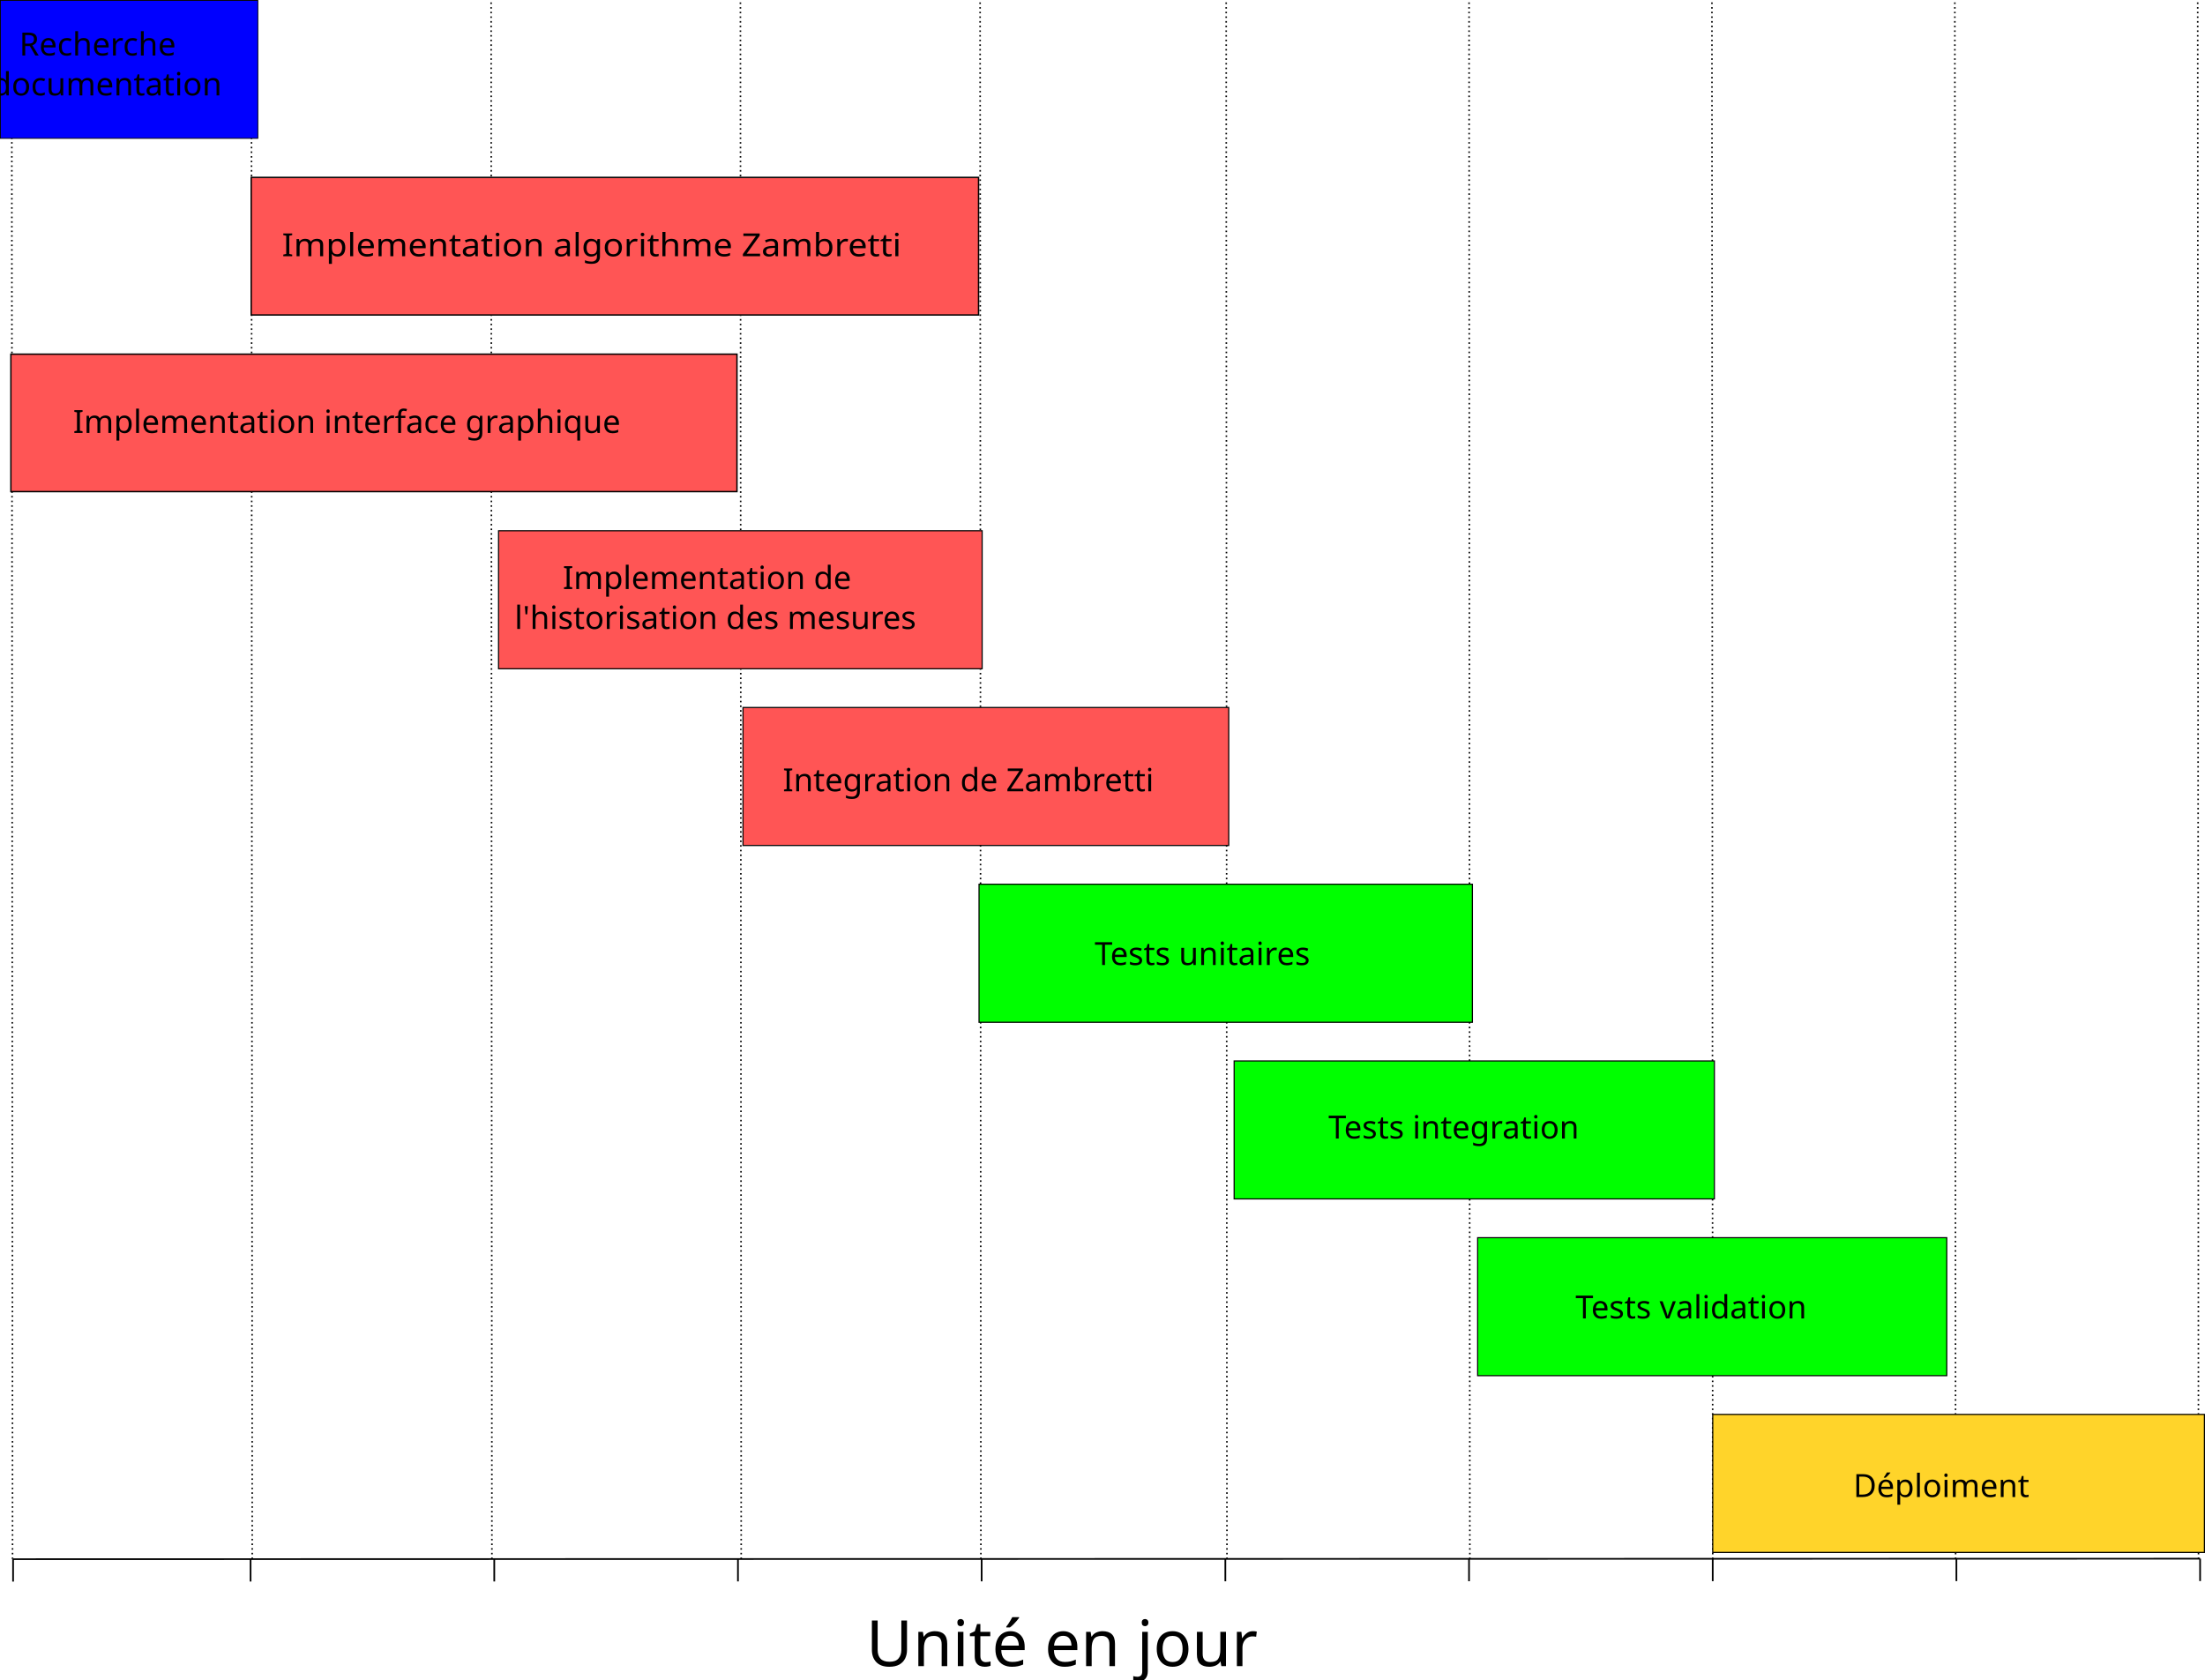
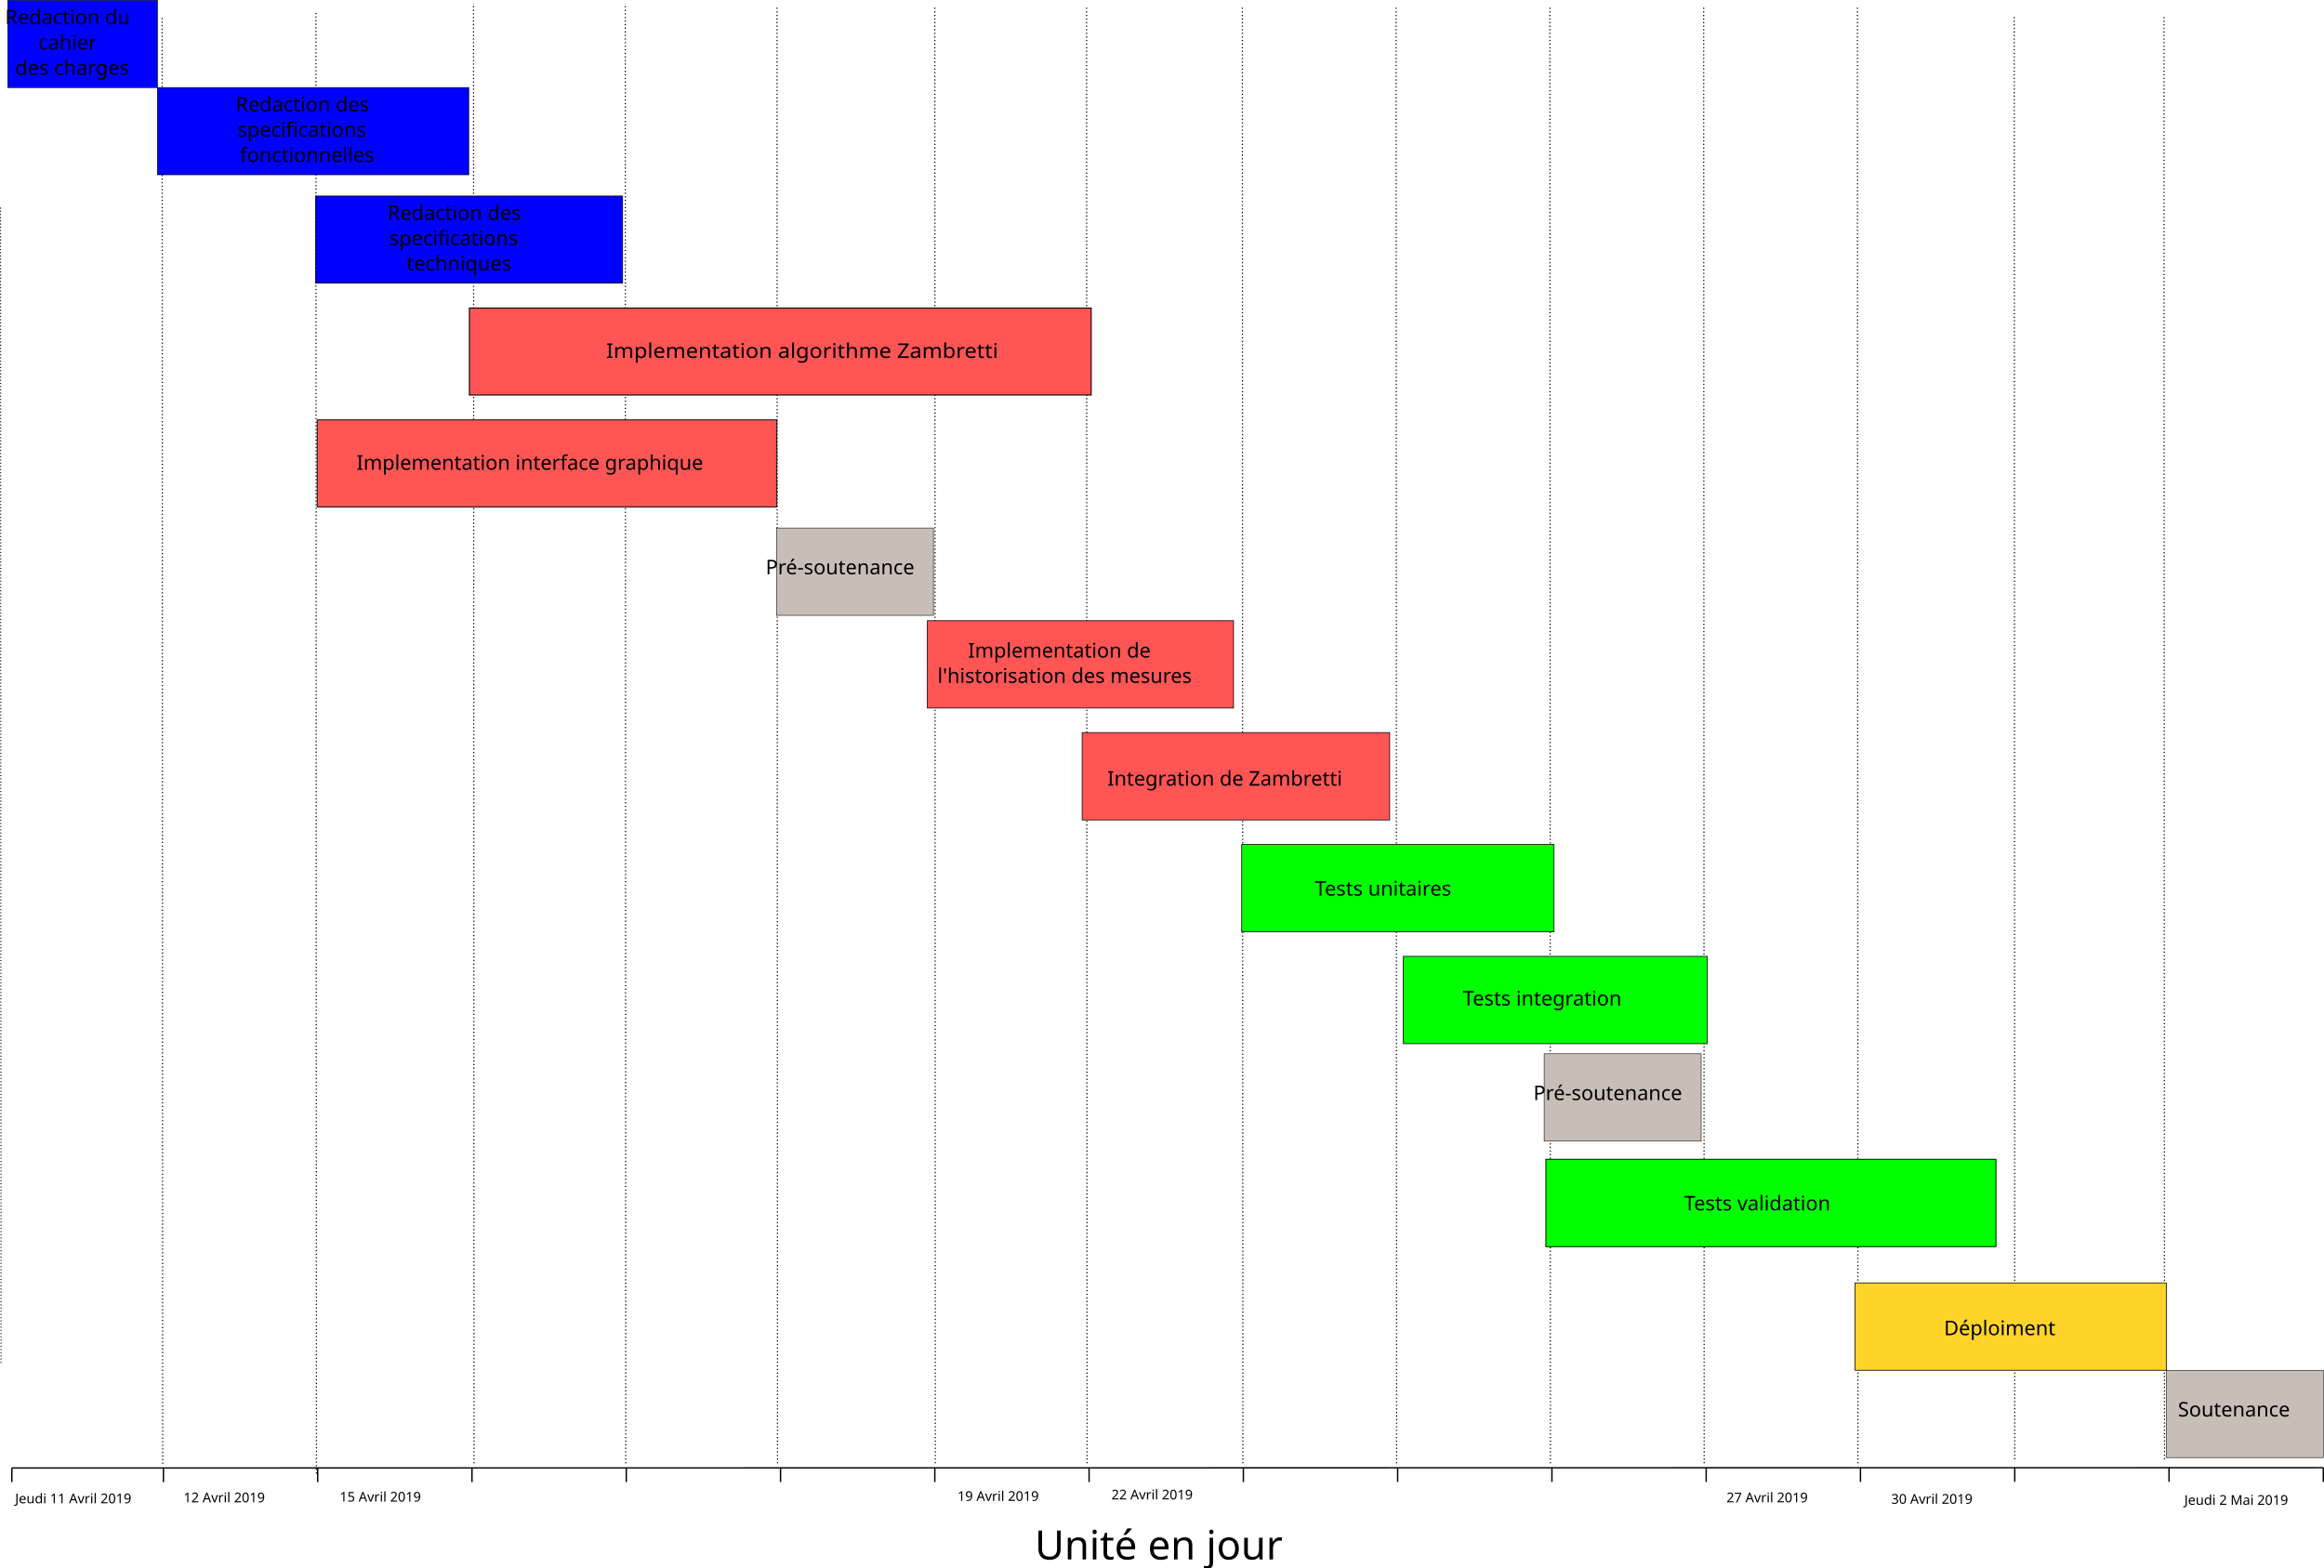
- <svg xmlns="http://www.w3.org/2000/svg" width="365.103mm" height="278.107mm" viewBox="0 0 365.103 278.107" version="1.1" id="svg8">
+ <svg xmlns="http://www.w3.org/2000/svg" width="607.818mm" height="410.116mm" viewBox="0 0 607.818 410.116" version="1.1" id="svg8">
  <defs id="defs2">
    <marker orient="auto" refY="0" refX="0" id="Arrow2Lend" style="overflow:visible">
      <path id="path8507" style="fill:#000000;fill-opacity:1;fill-rule:evenodd;stroke:#000000;stroke-width:0.625;stroke-linejoin:round;stroke-opacity:1" d="M 8.719,4.034 -2.207,0.016 8.719,-4.002 c -1.745,2.372 -1.735,5.617 -6e-7,8.035 z" transform="matrix(-1.1,0,0,-1.1,-1.1,0)" />
    </marker>
  </defs>
-   <g id="layer1" transform="translate(125.3567,-11.61289)">
-     <text xml:space="preserve" style="font-style:normal;font-weight:normal;font-size:10.583px;line-height:1.25;font-family:sans-serif;letter-spacing:0px;word-spacing:0px;fill:#000000;fill-opacity:1;stroke:none;stroke-width:0.265" x="18.06" y="287.519" id="text9441">
-       <tspan id="tspan9439" x="18.06" y="287.519" style="stroke-width:0.265">Unité en jour</tspan>
+   <g id="layer1" transform="translate(245.6665,86.66908)">
+     <text xml:space="preserve" style="font-style:normal;font-weight:normal;font-size:10.583px;line-height:1.25;font-family:sans-serif;letter-spacing:0px;word-spacing:0px;fill:#000000;fill-opacity:1;stroke:none;stroke-width:0.265" x="24.967" y="321.245" id="text9441">
+       <tspan id="tspan9439" x="24.967" y="321.245" style="stroke-width:0.265">Unité en jour</tspan>
    </text>
-     <path style="fill:none;stroke:#000000;stroke-width:0.28px;stroke-linecap:butt;stroke-linejoin:miter;stroke-opacity:1" d="m 238.935,269.733 -362.115,0.08 m 362.115,-0.08 8.2e-4,3.704 m -8.071,-3.702 z m -8.07,0.002 z m -8.07,0.002 z m -8.07,0.002 z m -8.07,0.002 8.2e-4,3.704 m -8.071,-3.702 z m -8.07,0.002 z m -8.07,0.002 z m -8.07,0.002 z m -8.07,0.002 8.2e-4,3.704 m -8.071,-3.702 z m -8.07,0.002 z m -8.07,0.002 z m -8.07,0.002 z m -8.07,0.002 8.2e-4,3.704 m -8.071,-3.702 z m -8.07,0.002 z m -8.07,0.002 z m -8.07,0.002 z m -8.07,0.002 8.2e-4,3.704 m -8.071,-3.702 z m -8.07,0.002 z m -8.07,0.002 z m -8.07,0.002 z m -8.07,0.002 8.21e-4,3.704 m -8.071,-3.702 z m -8.07,0.002 z m -8.07,0.002 z m -8.07,0.002 z m -8.07,0.002 8.204e-4,3.704 m -8.071,-3.702 z m -8.07,0.002 z m -8.07,0.002 z m -8.07,0.002 z m -8.07,0.002 8.2e-4,3.704 m -8.071,-3.702 z m -8.07,0.002 z m -8.07,0.002 z m -8.07,0.002 z m -8.07,0.002 8.21e-4,3.704 m -8.071,-3.702 z m -8.07,0.002 z m -8.07,0.002 z m -8.07,0.002 z m -7.044,0.002 8.2e-4,3.704" id="path9474" />
-     <path style="fill:none;stroke:#000000;stroke-width:0.257;stroke-linecap:butt;stroke-linejoin:miter;stroke-miterlimit:4;stroke-dasharray:0.257, 0.514;stroke-dashoffset:0;stroke-opacity:1" d="M -123.28,269.787 -123.411,11.681" id="path9505" />
-     <path id="path9507" d="M -83.592,269.787 -83.723,11.681" style="fill:none;stroke:#000000;stroke-width:0.257;stroke-linecap:butt;stroke-linejoin:miter;stroke-miterlimit:4;stroke-dasharray:0.257, 0.514;stroke-dashoffset:0;stroke-opacity:1" />
-     <path style="fill:none;stroke:#000000;stroke-width:0.257;stroke-linecap:butt;stroke-linejoin:miter;stroke-miterlimit:4;stroke-dasharray:0.257, 0.514;stroke-dashoffset:0;stroke-opacity:1" d="M -43.905,269.787 -44.035,11.681" id="path9509" />
-     <path id="path9511" d="M -2.63,269.787 -2.76,11.681" style="fill:none;stroke:#000000;stroke-width:0.257;stroke-linecap:butt;stroke-linejoin:miter;stroke-miterlimit:4;stroke-dasharray:0.257, 0.514;stroke-dashoffset:0;stroke-opacity:1" />
-     <path style="fill:none;stroke:#000000;stroke-width:0.257;stroke-linecap:butt;stroke-linejoin:miter;stroke-miterlimit:4;stroke-dasharray:0.257, 0.514;stroke-dashoffset:0;stroke-opacity:1" d="M 37.058,269.787 36.927,11.681" id="path9513" />
-     <path id="path9515" d="M 77.804,269.787 77.673,11.681" style="fill:none;stroke:#000000;stroke-width:0.257;stroke-linecap:butt;stroke-linejoin:miter;stroke-miterlimit:4;stroke-dasharray:0.257, 0.514;stroke-dashoffset:0;stroke-opacity:1" />
-     <path style="fill:none;stroke:#000000;stroke-width:0.257;stroke-linecap:butt;stroke-linejoin:miter;stroke-miterlimit:4;stroke-dasharray:0.257, 0.514;stroke-dashoffset:0;stroke-opacity:1" d="M 118.02,269.787 117.89,11.681" id="path9517" />
-     <path id="path9519" d="M 158.237,269.787 158.107,11.681" style="fill:none;stroke:#000000;stroke-width:0.257;stroke-linecap:butt;stroke-linejoin:miter;stroke-miterlimit:4;stroke-dasharray:0.257, 0.514;stroke-dashoffset:0;stroke-opacity:1" />
-     <path style="fill:none;stroke:#000000;stroke-width:0.257;stroke-linecap:butt;stroke-linejoin:miter;stroke-miterlimit:4;stroke-dasharray:0.257, 0.514;stroke-dashoffset:0;stroke-opacity:1" d="M 198.454,269.787 198.324,11.681" id="path9521" />
-     <path id="path9523" d="M 238.671,269.787 238.541,11.681" style="fill:none;stroke:#000000;stroke-width:0.257;stroke-linecap:butt;stroke-linejoin:miter;stroke-miterlimit:4;stroke-dasharray:0.257, 0.514;stroke-dashoffset:0;stroke-opacity:1" />
-     <rect style="fill:#0000ff;stroke:#000000;stroke-width:0.137;stroke-opacity:1" id="rect4534" width="42.624" height="22.846" x="-125.288" y="11.681" />
-     <text xml:space="preserve" style="font-style:normal;font-variant:normal;font-weight:normal;font-stretch:normal;font-size:5.292px;line-height:1.25;font-family:sans-serif;-inkscape-font-specification:'sans-serif, Normal';font-variant-ligatures:normal;font-variant-caps:normal;font-variant-numeric:normal;font-feature-settings:normal;text-align:center;letter-spacing:0px;word-spacing:0px;writing-mode:lr-tb;text-anchor:middle;fill:#000000;fill-opacity:1;stroke:none;stroke-width:0.265" x="-104.377" y="20.8" id="text4524">
-       <tspan id="tspan4522" x="-104.377" y="20.8" style="font-style:normal;font-variant:normal;font-weight:normal;font-stretch:normal;font-size:5.292px;font-family:sans-serif;-inkscape-font-specification:'sans-serif, Normal';font-variant-ligatures:normal;font-variant-caps:normal;font-variant-numeric:normal;font-feature-settings:normal;text-align:center;writing-mode:lr-tb;text-anchor:middle;stroke-width:0.265">Recherche</tspan>
-       <tspan x="-103.535" y="27.415" style="font-style:normal;font-variant:normal;font-weight:normal;font-stretch:normal;font-size:5.292px;font-family:sans-serif;-inkscape-font-specification:'sans-serif, Normal';font-variant-ligatures:normal;font-variant-caps:normal;font-variant-numeric:normal;font-feature-settings:normal;text-align:center;writing-mode:lr-tb;text-anchor:middle;stroke-width:0.265" id="tspan4532">documentation </tspan>
+     <path style="fill:none;stroke:#000000;stroke-width:0.362px;stroke-linecap:butt;stroke-linejoin:miter;stroke-opacity:1" d="m 361.97,297.25 -604.532,0.08 m 604.532,-0.08 4.9e-4,3.704 m -8.07,-3.703 z m -8.07,0.001 z m -8.07,0.001 z m -8.07,0.001 z m -8.07,0.001 4.9e-4,3.704 m -8.07,-3.703 z m -8.07,0.001 z m -8.07,0.001 z m -8.07,0.001 z m -8.07,0.001 5e-4,3.704 m -8.07,-3.703 z m -8.07,0.001 z m -8.07,0.001 z m -8.07,0.001 z m -8.07,0.001 4.9e-4,3.704 m -8.07,-3.703 z m -8.07,0.001 z m -8.07,0.001 z m -8.07,0.001 z m -8.07,0.001 4.9e-4,3.704 m -8.07,-3.703 z m -8.07,0.001 z m -8.07,0.001 z m -8.07,0.001 z m -8.07,0.001 4.9e-4,3.704 m -8.07,-3.703 z m -8.07,0.001 z m -8.07,0.001 z m -8.07,0.001 z m -8.07,0.001 4.9e-4,3.704 m -8.07,-3.703 z m -8.07,0.001 z m -8.07,0.001 z m -8.07,0.001 z m -8.07,0.001 4.92e-4,3.704 m -8.07,-3.703 z m -8.07,0.001 z m -8.07,0.001 z m -8.07,0.001 z m -8.07,0.001 4.92e-4,3.704 m -8.07,-3.703 z m -8.07,0.001 z m -8.07,0.001 z m -8.07,0.001 z m -8.07,0.001 4.914e-4,3.704 m -8.07,-3.703 z m -8.07,0.001 z m -8.07,0.001 z m -8.07,0.001 z m -8.07,0.001 4.92e-4,3.704 m -8.07,-3.703 z m -8.07,0.001 z m -8.07,0.001 z m -8.07,0.001 z m -8.07,0.001 4.92e-4,3.704 m -8.07,-3.703 z m -8.07,0.001 z m -8.07,0.001 z m -8.07,0.001 z m -8.07,0.001 5e-4,3.704 m -8.07,-3.703 z m -8.07,0.001 z m -8.07,0.001 z m -8.07,0.001 z m -8.07,0.001 4.9e-4,3.704 m -8.07,-3.703 z m -8.07,0.001 z m -8.07,0.001 z m -8.07,0.001 z m -8.07,0.001 4.9e-4,3.704 m -8.07,-3.703 z m -8.07,0.001 z m -8.07,0.001 z m -8.07,0.001 z m -7.368,9.8e-4 4.9e-4,3.704" id="path9474" />
+     <path style="fill:none;stroke:#000000;stroke-width:0.313;stroke-linecap:butt;stroke-linejoin:miter;stroke-miterlimit:4;stroke-dasharray:0.313, 0.625;stroke-dashoffset:0;stroke-opacity:1" d="m -121.692,296.079 -0.131,-381.819" id="path9505" />
+     <path id="path9507" d="M -82.005,296.079 -82.135,-85.74" style="fill:none;stroke:#000000;stroke-width:0.313;stroke-linecap:butt;stroke-linejoin:miter;stroke-miterlimit:4;stroke-dasharray:0.313, 0.625;stroke-dashoffset:0;stroke-opacity:1" />
+     <path style="fill:none;stroke:#000000;stroke-width:0.312;stroke-linecap:butt;stroke-linejoin:miter;stroke-miterlimit:4;stroke-dasharray:0.312, 0.625;stroke-dashoffset:0;stroke-opacity:1" d="M -42.317,296.079 -42.448,-85.065" id="path9509" />
+     <path id="path9511" d="M -1.042,296.079 -1.173,-85.065" style="fill:none;stroke:#000000;stroke-width:0.312;stroke-linecap:butt;stroke-linejoin:miter;stroke-miterlimit:4;stroke-dasharray:0.312, 0.625;stroke-dashoffset:0;stroke-opacity:1" />
+     <path style="fill:none;stroke:#000000;stroke-width:0.312;stroke-linecap:butt;stroke-linejoin:miter;stroke-miterlimit:4;stroke-dasharray:0.312, 0.625;stroke-dashoffset:0;stroke-opacity:1" d="M 38.645,296.079 38.515,-85.065" id="path9513" />
+     <path id="path9515" d="M 79.391,296.079 79.261,-85.065" style="fill:none;stroke:#000000;stroke-width:0.312;stroke-linecap:butt;stroke-linejoin:miter;stroke-miterlimit:4;stroke-dasharray:0.312, 0.625;stroke-dashoffset:0;stroke-opacity:1" />
+     <path style="fill:none;stroke:#000000;stroke-width:0.312;stroke-linecap:butt;stroke-linejoin:miter;stroke-miterlimit:4;stroke-dasharray:0.312, 0.625;stroke-dashoffset:0;stroke-opacity:1" d="M 119.608,296.079 119.477,-85.065" id="path9517" />
+     <path id="path9519" d="M 159.825,296.079 159.694,-85.065" style="fill:none;stroke:#000000;stroke-width:0.312;stroke-linecap:butt;stroke-linejoin:miter;stroke-miterlimit:4;stroke-dasharray:0.312, 0.625;stroke-dashoffset:0;stroke-opacity:1" />
+     <path style="fill:none;stroke:#000000;stroke-width:0.312;stroke-linecap:butt;stroke-linejoin:miter;stroke-miterlimit:4;stroke-dasharray:0.312, 0.625;stroke-dashoffset:0;stroke-opacity:1" d="M 200.042,296.079 199.911,-85.065" id="path9521" />
+     <path id="path9523" d="M 240.258,296.079 240.128,-85.065" style="fill:none;stroke:#000000;stroke-width:0.312;stroke-linecap:butt;stroke-linejoin:miter;stroke-miterlimit:4;stroke-dasharray:0.312, 0.625;stroke-dashoffset:0;stroke-opacity:1" />
+     <rect style="fill:#0000ff;stroke:#000000;stroke-width:0.131;stroke-opacity:1" id="rect4534" width="39.199" height="22.846" x="-243.662" y="-86.604" />
+     <text xml:space="preserve" style="font-style:normal;font-variant:normal;font-weight:normal;font-stretch:normal;font-size:5.292px;line-height:1.25;font-family:sans-serif;-inkscape-font-specification:'sans-serif, Normal';font-variant-ligatures:normal;font-variant-caps:normal;font-variant-numeric:normal;font-feature-settings:normal;text-align:center;letter-spacing:0px;word-spacing:0px;writing-mode:lr-tb;text-anchor:middle;fill:#000000;fill-opacity:1;stroke:none;stroke-width:0.265" x="-223.341" y="-80.319" id="text4524">
+       <tspan x="-222.498" y="-80.319" style="font-style:normal;font-variant:normal;font-weight:normal;font-stretch:normal;font-size:5.292px;font-family:sans-serif;-inkscape-font-specification:'sans-serif, Normal';font-variant-ligatures:normal;font-variant-caps:normal;font-variant-numeric:normal;font-feature-settings:normal;text-align:center;writing-mode:lr-tb;text-anchor:middle;stroke-width:0.265" id="tspan4532">Redaction du </tspan>
+       <tspan x="-222.498" y="-73.705" style="font-style:normal;font-variant:normal;font-weight:normal;font-stretch:normal;font-size:5.292px;font-family:sans-serif;-inkscape-font-specification:'sans-serif, Normal';font-variant-ligatures:normal;font-variant-caps:normal;font-variant-numeric:normal;font-feature-settings:normal;text-align:center;writing-mode:lr-tb;text-anchor:middle;stroke-width:0.265" id="tspan172">cahier </tspan>
+       <tspan x="-223.341" y="-67.09" style="font-style:normal;font-variant:normal;font-weight:normal;font-stretch:normal;font-size:5.292px;font-family:sans-serif;-inkscape-font-specification:'sans-serif, Normal';font-variant-ligatures:normal;font-variant-caps:normal;font-variant-numeric:normal;font-feature-settings:normal;text-align:center;writing-mode:lr-tb;text-anchor:middle;stroke-width:0.265" id="tspan170">des charges</tspan>
    </text>
-     <rect y="40.99" x="-83.763" height="22.781" width="120.437" id="rect4536" style="fill:#ff5555;stroke:#000000;stroke-width:0.229;stroke-opacity:1" />
-     <text xml:space="preserve" style="font-style:normal;font-variant:normal;font-weight:normal;font-stretch:normal;font-size:5.502px;line-height:1.25;font-family:sans-serif;-inkscape-font-specification:'sans-serif, Normal';font-variant-ligatures:normal;font-variant-caps:normal;font-variant-numeric:normal;font-feature-settings:normal;text-align:center;letter-spacing:0px;word-spacing:0px;writing-mode:lr-tb;text-anchor:middle;fill:#000000;fill-opacity:1;stroke:none;stroke-width:0.275" x="-22.768" y="56.211" id="text4528" transform="scale(1.040117,0.9614304)">
-       <tspan x="-22.768" y="56.211" style="font-style:normal;font-variant:normal;font-weight:normal;font-stretch:normal;font-size:5.502px;font-family:sans-serif;-inkscape-font-specification:'sans-serif, Normal';font-variant-ligatures:normal;font-variant-caps:normal;font-variant-numeric:normal;font-feature-settings:normal;text-align:center;writing-mode:lr-tb;text-anchor:middle;fill:#000000;stroke-width:0.275" id="tspan4530">Implementation algorithme Zambretti</tspan>
+     <rect y="-6.088" x="-122.903" height="22.744" width="162.628" id="rect4536" style="fill:#ff5555;stroke:#000000;stroke-width:0.266;stroke-opacity:1" />
+     <text xml:space="preserve" style="font-style:normal;font-variant:normal;font-weight:normal;font-stretch:normal;font-size:5.502px;line-height:1.25;font-family:sans-serif;-inkscape-font-specification:'sans-serif, Normal';font-variant-ligatures:normal;font-variant-caps:normal;font-variant-numeric:normal;font-feature-settings:normal;text-align:center;letter-spacing:0px;word-spacing:0px;writing-mode:lr-tb;text-anchor:middle;fill:#000000;fill-opacity:1;stroke:none;stroke-width:0.275" x="-30.909" y="7.226" id="text4528" transform="scale(1.040117,0.9614304)">
+       <tspan x="-30.909" y="7.226" style="font-style:normal;font-variant:normal;font-weight:normal;font-stretch:normal;font-size:5.502px;font-family:sans-serif;-inkscape-font-specification:'sans-serif, Normal';font-variant-ligatures:normal;font-variant-caps:normal;font-variant-numeric:normal;font-feature-settings:normal;text-align:center;writing-mode:lr-tb;text-anchor:middle;fill:#000000;stroke-width:0.275" id="tspan4530">Implementation algorithme Zambretti</tspan>
    </text>
-     <rect y="99.506" x="-42.807" height="22.852" width="80.074" id="rect9272" style="fill:#ff5555;stroke:#000000;stroke-width:0.187;stroke-opacity:1" />
-     <text id="text9280" y="109.157" x="-3.472" style="font-style:normal;font-variant:normal;font-weight:normal;font-stretch:normal;font-size:5.292px;line-height:1.25;font-family:sans-serif;-inkscape-font-specification:'sans-serif, Normal';font-variant-ligatures:normal;font-variant-caps:normal;font-variant-numeric:normal;font-feature-settings:normal;text-align:center;letter-spacing:0px;word-spacing:0px;writing-mode:lr-tb;text-anchor:middle;fill:#000000;fill-opacity:1;stroke:none;stroke-width:0.265" xml:space="preserve">
-       <tspan style="font-style:normal;font-variant:normal;font-weight:normal;font-stretch:normal;font-size:5.292px;font-family:sans-serif;-inkscape-font-specification:'sans-serif, Normal';font-variant-ligatures:normal;font-variant-caps:normal;font-variant-numeric:normal;font-feature-settings:normal;text-align:center;writing-mode:lr-tb;text-anchor:middle;fill:#000000;stroke-width:0.265" y="109.157" x="-3.472" id="tspan9286">Implementation de</tspan>
-       <tspan style="font-style:normal;font-variant:normal;font-weight:normal;font-stretch:normal;font-size:5.292px;font-family:sans-serif;-inkscape-font-specification:'sans-serif, Normal';font-variant-ligatures:normal;font-variant-caps:normal;font-variant-numeric:normal;font-feature-settings:normal;text-align:center;writing-mode:lr-tb;text-anchor:middle;fill:#000000;stroke-width:0.265" y="115.772" x="-3.472" id="tspan9288">l'historisation des mesures</tspan>
+     <rect y="75.694" x="-3.119" height="22.852" width="80.074" id="rect9272" style="fill:#ff5555;stroke:#000000;stroke-width:0.187;stroke-opacity:1" />
+     <text id="text9280" y="85.345" x="36.216" style="font-style:normal;font-variant:normal;font-weight:normal;font-stretch:normal;font-size:5.292px;line-height:1.25;font-family:sans-serif;-inkscape-font-specification:'sans-serif, Normal';font-variant-ligatures:normal;font-variant-caps:normal;font-variant-numeric:normal;font-feature-settings:normal;text-align:center;letter-spacing:0px;word-spacing:0px;writing-mode:lr-tb;text-anchor:middle;fill:#000000;fill-opacity:1;stroke:none;stroke-width:0.265" xml:space="preserve">
+       <tspan style="font-style:normal;font-variant:normal;font-weight:normal;font-stretch:normal;font-size:5.292px;font-family:sans-serif;-inkscape-font-specification:'sans-serif, Normal';font-variant-ligatures:normal;font-variant-caps:normal;font-variant-numeric:normal;font-feature-settings:normal;text-align:center;writing-mode:lr-tb;text-anchor:middle;fill:#000000;stroke-width:0.265" y="85.345" x="36.216" id="tspan9286">Implementation de</tspan>
+       <tspan style="font-style:normal;font-variant:normal;font-weight:normal;font-stretch:normal;font-size:5.292px;font-family:sans-serif;-inkscape-font-specification:'sans-serif, Normal';font-variant-ligatures:normal;font-variant-caps:normal;font-variant-numeric:normal;font-feature-settings:normal;text-align:center;writing-mode:lr-tb;text-anchor:middle;fill:#000000;stroke-width:0.265" y="91.96" x="36.216" id="tspan9288">l'historisation des mesures</tspan>
    </text>
-     <rect style="fill:#ff5555;stroke:#000000;stroke-width:0.188;stroke-opacity:1" id="rect9290" width="80.428" height="22.853" x="-2.332" y="128.773" />
-     <text xml:space="preserve" style="font-style:normal;font-variant:normal;font-weight:normal;font-stretch:normal;font-size:5.292px;line-height:1.25;font-family:sans-serif;-inkscape-font-specification:'sans-serif, Normal';font-variant-ligatures:normal;font-variant-caps:normal;font-variant-numeric:normal;font-feature-settings:normal;text-align:center;letter-spacing:0px;word-spacing:0px;writing-mode:lr-tb;text-anchor:middle;fill:#000000;fill-opacity:1;stroke:none;stroke-width:0.265" x="38.409" y="142.652" id="text9298">
-       <tspan x="38.409" y="142.652" style="font-style:normal;font-variant:normal;font-weight:normal;font-stretch:normal;font-size:5.292px;font-family:sans-serif;-inkscape-font-specification:'sans-serif, Normal';font-variant-ligatures:normal;font-variant-caps:normal;font-variant-numeric:normal;font-feature-settings:normal;text-align:center;writing-mode:lr-tb;text-anchor:middle;fill:#000000;stroke-width:0.265" id="tspan9306">Integration de Zambretti</tspan>
+     <rect style="fill:#ff5555;stroke:#000000;stroke-width:0.188;stroke-opacity:1" id="rect9290" width="80.428" height="22.853" x="37.355" y="104.961" />
+     <text xml:space="preserve" style="font-style:normal;font-variant:normal;font-weight:normal;font-stretch:normal;font-size:5.292px;line-height:1.25;font-family:sans-serif;-inkscape-font-specification:'sans-serif, Normal';font-variant-ligatures:normal;font-variant-caps:normal;font-variant-numeric:normal;font-feature-settings:normal;text-align:center;letter-spacing:0px;word-spacing:0px;writing-mode:lr-tb;text-anchor:middle;fill:#000000;fill-opacity:1;stroke:none;stroke-width:0.265" x="78.097" y="118.84" id="text9298">
+       <tspan x="78.097" y="118.84" style="font-style:normal;font-variant:normal;font-weight:normal;font-stretch:normal;font-size:5.292px;font-family:sans-serif;-inkscape-font-specification:'sans-serif, Normal';font-variant-ligatures:normal;font-variant-caps:normal;font-variant-numeric:normal;font-feature-settings:normal;text-align:center;writing-mode:lr-tb;text-anchor:middle;fill:#000000;stroke-width:0.265" id="tspan9306">Integration de Zambretti</tspan>
    </text>
-     <rect y="158.041" x="36.752" height="22.862" width="81.689" id="rect9308" style="fill:#00ff00;stroke:#000000;stroke-width:0.189;stroke-opacity:1" />
-     <rect style="fill:#00ff00;stroke:#000000;stroke-width:0.186;stroke-opacity:1" id="rect9318" width="79.52" height="22.847" x="78.992" y="187.306" />
-     <rect y="216.572" x="119.308" height="22.853" width="77.68" id="rect9342" style="fill:#00ff00;stroke:#000000;stroke-width:0.184;stroke-opacity:1" />
-     <rect style="fill:#ff5555;stroke:#000000;stroke-width:0.229;stroke-opacity:1" id="rect4544" width="120.228" height="22.762" x="-123.557" y="70.261" />
-     <text xml:space="preserve" style="font-style:normal;font-variant:normal;font-weight:normal;font-stretch:normal;font-size:5.292px;line-height:1.25;font-family:sans-serif;-inkscape-font-specification:'sans-serif, Normal';font-variant-ligatures:normal;font-variant-caps:normal;font-variant-numeric:normal;font-feature-settings:normal;text-align:center;letter-spacing:0px;word-spacing:0px;writing-mode:lr-tb;text-anchor:middle;fill:#000000;fill-opacity:1;stroke:none;stroke-width:0.265" x="-64.497" y="83.31" id="text9383">
-       <tspan x="-64.497" y="83.31" style="font-style:normal;font-variant:normal;font-weight:normal;font-stretch:normal;font-size:5.292px;font-family:sans-serif;-inkscape-font-specification:'sans-serif, Normal';font-variant-ligatures:normal;font-variant-caps:normal;font-variant-numeric:normal;font-feature-settings:normal;text-align:center;writing-mode:lr-tb;text-anchor:middle;fill:#000000;stroke-width:0.265" id="tspan9487">Implementation interface graphique</tspan>
+     <rect y="134.228" x="79.086" height="22.862" width="81.689" id="rect9308" style="fill:#00ff00;stroke:#000000;stroke-width:0.189;stroke-opacity:1" />
+     <rect style="fill:#00ff00;stroke:#000000;stroke-width:0.186;stroke-opacity:1" id="rect9318" width="79.52" height="22.847" x="121.325" y="163.494" />
+     <rect y="216.572" x="158.639" height="22.853" width="117.723" id="rect9342" style="fill:#00ff00;stroke:#000000;stroke-width:0.227;stroke-opacity:1" />
+     <rect style="fill:#ff5555;stroke:#000000;stroke-width:0.229;stroke-opacity:1" id="rect4544" width="120.228" height="22.762" x="-162.715" y="23.165" />
+     <text xml:space="preserve" style="font-style:normal;font-variant:normal;font-weight:normal;font-stretch:normal;font-size:5.292px;line-height:1.25;font-family:sans-serif;-inkscape-font-specification:'sans-serif, Normal';font-variant-ligatures:normal;font-variant-caps:normal;font-variant-numeric:normal;font-feature-settings:normal;text-align:center;letter-spacing:0px;word-spacing:0px;writing-mode:lr-tb;text-anchor:middle;fill:#000000;fill-opacity:1;stroke:none;stroke-width:0.265" x="-103.655" y="36.214" id="text9383">
+       <tspan x="-103.655" y="36.214" style="font-style:normal;font-variant:normal;font-weight:normal;font-stretch:normal;font-size:5.292px;font-family:sans-serif;-inkscape-font-specification:'sans-serif, Normal';font-variant-ligatures:normal;font-variant-caps:normal;font-variant-numeric:normal;font-feature-settings:normal;text-align:center;writing-mode:lr-tb;text-anchor:middle;fill:#000000;stroke-width:0.265" id="tspan9487">Implementation interface graphique</tspan>
    </text>
-     <rect style="fill:#ffd42a;stroke:#000000;stroke-width:0.189;stroke-opacity:1" id="rect9350" width="81.415" height="22.853" x="158.237" y="245.84" />
-     <text xml:space="preserve" style="font-style:normal;font-variant:normal;font-weight:normal;font-stretch:normal;font-size:5.292px;line-height:1.25;font-family:sans-serif;-inkscape-font-specification:'sans-serif, Normal';font-variant-ligatures:normal;font-variant-caps:normal;font-variant-numeric:normal;font-feature-settings:normal;text-align:center;letter-spacing:0px;word-spacing:0px;writing-mode:lr-tb;text-anchor:middle;fill:#000000;fill-opacity:1;stroke:none;stroke-width:0.265" x="199.521" y="259.522" id="text9356">
-       <tspan x="199.521" y="259.522" style="font-style:normal;font-variant:normal;font-weight:normal;font-stretch:normal;font-size:5.292px;font-family:sans-serif;-inkscape-font-specification:'sans-serif, Normal';font-variant-ligatures:normal;font-variant-caps:normal;font-variant-numeric:normal;font-feature-settings:normal;text-align:center;writing-mode:lr-tb;text-anchor:middle;stroke-width:0.265" id="tspan9354">Déploiment</tspan>
+     <text id="text9316" y="147.61" x="119.507" style="font-style:normal;font-variant:normal;font-weight:normal;font-stretch:normal;font-size:5.292px;line-height:1.25;font-family:sans-serif;-inkscape-font-specification:'sans-serif, Normal';font-variant-ligatures:normal;font-variant-caps:normal;font-variant-numeric:normal;font-feature-settings:normal;text-align:center;letter-spacing:0px;word-spacing:0px;writing-mode:lr-tb;text-anchor:middle;fill:#000000;fill-opacity:1;stroke:none;stroke-width:0.265" xml:space="preserve">
+       <tspan style="font-style:normal;font-variant:normal;font-weight:normal;font-stretch:normal;font-size:5.292px;font-family:sans-serif;-inkscape-font-specification:'sans-serif, Normal';font-variant-ligatures:normal;font-variant-caps:normal;font-variant-numeric:normal;font-feature-settings:normal;text-align:center;writing-mode:lr-tb;text-anchor:middle;fill:#000000;stroke-width:0.265" y="147.61" x="119.507" id="tspan9332">Tests unitaires</tspan>
    </text>
-     <text id="text9316" y="171.422" x="77.174" style="font-style:normal;font-variant:normal;font-weight:normal;font-stretch:normal;font-size:5.292px;line-height:1.25;font-family:sans-serif;-inkscape-font-specification:'sans-serif, Normal';font-variant-ligatures:normal;font-variant-caps:normal;font-variant-numeric:normal;font-feature-settings:normal;text-align:center;letter-spacing:0px;word-spacing:0px;writing-mode:lr-tb;text-anchor:middle;fill:#000000;fill-opacity:1;stroke:none;stroke-width:0.265" xml:space="preserve">
-       <tspan style="font-style:normal;font-variant:normal;font-weight:normal;font-stretch:normal;font-size:5.292px;font-family:sans-serif;-inkscape-font-specification:'sans-serif, Normal';font-variant-ligatures:normal;font-variant-caps:normal;font-variant-numeric:normal;font-feature-settings:normal;text-align:center;writing-mode:lr-tb;text-anchor:middle;fill:#000000;stroke-width:0.265" y="171.422" x="77.174" id="tspan9332">Tests unitaires</tspan>
+     <text xml:space="preserve" style="font-style:normal;font-variant:normal;font-weight:normal;font-stretch:normal;font-size:5.292px;line-height:1.25;font-family:sans-serif;-inkscape-font-specification:'sans-serif, Normal';font-variant-ligatures:normal;font-variant-caps:normal;font-variant-numeric:normal;font-feature-settings:normal;text-align:center;letter-spacing:0px;word-spacing:0px;writing-mode:lr-tb;text-anchor:middle;fill:#000000;fill-opacity:1;stroke:none;stroke-width:0.265" x="161.126" y="176.339" id="text9326">
+       <tspan x="161.126" y="176.339" style="font-style:normal;font-variant:normal;font-weight:normal;font-stretch:normal;font-size:5.292px;font-family:sans-serif;-inkscape-font-specification:'sans-serif, Normal';font-variant-ligatures:normal;font-variant-caps:normal;font-variant-numeric:normal;font-feature-settings:normal;text-align:center;writing-mode:lr-tb;text-anchor:middle;fill:#000000;stroke-width:0.265" id="tspan9497">Tests integration</tspan>
    </text>
-     <text xml:space="preserve" style="font-style:normal;font-variant:normal;font-weight:normal;font-stretch:normal;font-size:5.292px;line-height:1.25;font-family:sans-serif;-inkscape-font-specification:'sans-serif, Normal';font-variant-ligatures:normal;font-variant-caps:normal;font-variant-numeric:normal;font-feature-settings:normal;text-align:center;letter-spacing:0px;word-spacing:0px;writing-mode:lr-tb;text-anchor:middle;fill:#000000;fill-opacity:1;stroke:none;stroke-width:0.265" x="118.793" y="200.151" id="text9326">
-       <tspan x="118.793" y="200.151" style="font-style:normal;font-variant:normal;font-weight:normal;font-stretch:normal;font-size:5.292px;font-family:sans-serif;-inkscape-font-specification:'sans-serif, Normal';font-variant-ligatures:normal;font-variant-caps:normal;font-variant-numeric:normal;font-feature-settings:normal;text-align:center;writing-mode:lr-tb;text-anchor:middle;fill:#000000;stroke-width:0.265" id="tspan9497">Tests integration</tspan>
+     <text id="text9348" y="229.948" x="217.363" style="font-style:normal;font-variant:normal;font-weight:normal;font-stretch:normal;font-size:5.292px;line-height:1.25;font-family:sans-serif;-inkscape-font-specification:'sans-serif, Normal';font-variant-ligatures:normal;font-variant-caps:normal;font-variant-numeric:normal;font-feature-settings:normal;text-align:center;letter-spacing:0px;word-spacing:0px;writing-mode:lr-tb;text-anchor:middle;fill:#000000;fill-opacity:1;stroke:none;stroke-width:0.265" xml:space="preserve">
+       <tspan id="tspan9346" style="font-style:normal;font-variant:normal;font-weight:normal;font-stretch:normal;font-size:5.292px;font-family:sans-serif;-inkscape-font-specification:'sans-serif, Normal';font-variant-ligatures:normal;font-variant-caps:normal;font-variant-numeric:normal;font-feature-settings:normal;text-align:center;writing-mode:lr-tb;text-anchor:middle;fill:#000000;stroke-width:0.265" y="229.948" x="217.363">Tests validation</tspan>
    </text>
-     <text id="text9348" y="229.948" x="158.097" style="font-style:normal;font-variant:normal;font-weight:normal;font-stretch:normal;font-size:5.292px;line-height:1.25;font-family:sans-serif;-inkscape-font-specification:'sans-serif, Normal';font-variant-ligatures:normal;font-variant-caps:normal;font-variant-numeric:normal;font-feature-settings:normal;text-align:center;letter-spacing:0px;word-spacing:0px;writing-mode:lr-tb;text-anchor:middle;fill:#000000;fill-opacity:1;stroke:none;stroke-width:0.265" xml:space="preserve">
-       <tspan id="tspan9346" style="font-style:normal;font-variant:normal;font-weight:normal;font-stretch:normal;font-size:5.292px;font-family:sans-serif;-inkscape-font-specification:'sans-serif, Normal';font-variant-ligatures:normal;font-variant-caps:normal;font-variant-numeric:normal;font-feature-settings:normal;text-align:center;writing-mode:lr-tb;text-anchor:middle;fill:#000000;stroke-width:0.265" y="229.948" x="158.097">Tests validation</tspan>
+     <path id="path166" d="m -203.122,296.209 -0.13,-378.51" style="fill:none;stroke:#000000;stroke-width:0.311;stroke-linecap:butt;stroke-linejoin:miter;stroke-miterlimit:4;stroke-dasharray:0.311, 0.622;stroke-dashoffset:0;stroke-opacity:1" />
+     <rect style="fill:#0000ff;stroke:#000000;stroke-width:0.187;stroke-opacity:1" id="rect188" width="80.312" height="22.793" x="-163.14" y="-35.388" />
+     <text xml:space="preserve" style="font-style:normal;font-variant:normal;font-weight:normal;font-stretch:normal;font-size:5.292px;line-height:1.25;font-family:sans-serif;-inkscape-font-specification:'sans-serif, Normal';font-variant-ligatures:normal;font-variant-caps:normal;font-variant-numeric:normal;font-feature-settings:normal;text-align:center;letter-spacing:0px;word-spacing:0px;writing-mode:lr-tb;text-anchor:middle;fill:#000000;fill-opacity:1;stroke:none;stroke-width:0.265" x="-122.18" y="-29.131" id="text196">
+       <tspan x="-121.338" y="-29.131" style="font-style:normal;font-variant:normal;font-weight:normal;font-stretch:normal;font-size:5.292px;font-family:sans-serif;-inkscape-font-specification:'sans-serif, Normal';font-variant-ligatures:normal;font-variant-caps:normal;font-variant-numeric:normal;font-feature-settings:normal;text-align:center;writing-mode:lr-tb;text-anchor:middle;stroke-width:0.265" id="tspan190">Redaction des </tspan>
+       <tspan x="-122.18" y="-22.516" style="font-style:normal;font-variant:normal;font-weight:normal;font-stretch:normal;font-size:5.292px;font-family:sans-serif;-inkscape-font-specification:'sans-serif, Normal';font-variant-ligatures:normal;font-variant-caps:normal;font-variant-numeric:normal;font-feature-settings:normal;text-align:center;writing-mode:lr-tb;text-anchor:middle;stroke-width:0.265" id="tspan192">specifications</tspan>
+       <tspan id="tspan194" x="-122.18" y="-15.901" style="font-style:normal;font-variant:normal;font-weight:normal;font-stretch:normal;font-size:5.292px;font-family:sans-serif;-inkscape-font-specification:'sans-serif, Normal';font-variant-ligatures:normal;font-variant-caps:normal;font-variant-numeric:normal;font-feature-settings:normal;text-align:center;writing-mode:lr-tb;text-anchor:middle;stroke-width:0.265">techniques</tspan>
+     </text>
+     <path style="fill:none;stroke:#000000;stroke-width:0.313;stroke-linecap:butt;stroke-linejoin:miter;stroke-miterlimit:4;stroke-dasharray:0.313, 0.625;stroke-dashoffset:0;stroke-opacity:1" d="m -162.906,298.778 -0.13,-382.115" id="path198" />
+     <path style="fill:none;stroke:#000000;stroke-width:0.278;stroke-linecap:butt;stroke-linejoin:miter;stroke-miterlimit:4;stroke-dasharray:0.278, 0.556;stroke-dashoffset:0;stroke-opacity:1" d="m -245.397,269.813 -0.13,-302.707" id="path200" />
+     <text xml:space="preserve" style="font-style:normal;font-variant:normal;font-weight:normal;font-stretch:normal;font-size:3.528px;line-height:1.25;font-family:sans-serif;-inkscape-font-specification:'sans-serif, Normal';font-variant-ligatures:normal;font-variant-caps:normal;font-variant-numeric:normal;font-feature-settings:normal;text-align:start;letter-spacing:0px;word-spacing:0px;writing-mode:lr-tb;text-anchor:start;fill:#000000;fill-opacity:1;stroke:none;stroke-width:0.265" x="-241.711" y="306.557" id="text204">
+       <tspan id="tspan202" x="-241.711" y="306.557" style="font-style:normal;font-variant:normal;font-weight:normal;font-stretch:normal;font-size:3.528px;font-family:sans-serif;-inkscape-font-specification:'sans-serif, Normal';font-variant-ligatures:normal;font-variant-caps:normal;font-variant-numeric:normal;font-feature-settings:normal;text-align:start;writing-mode:lr-tb;text-anchor:start;stroke-width:0.265">Jeudi 11 Avril 2019</tspan>
+     </text>
+     <text id="text1019" y="306.954" x="325.616" style="font-style:normal;font-variant:normal;font-weight:normal;font-stretch:normal;font-size:3.528px;line-height:1.25;font-family:sans-serif;-inkscape-font-specification:'sans-serif, Normal';font-variant-ligatures:normal;font-variant-caps:normal;font-variant-numeric:normal;font-feature-settings:normal;text-align:start;letter-spacing:0px;word-spacing:0px;writing-mode:lr-tb;text-anchor:start;fill:#000000;fill-opacity:1;stroke:none;stroke-width:0.265" xml:space="preserve">
+       <tspan style="font-style:normal;font-variant:normal;font-weight:normal;font-stretch:normal;font-size:3.528px;font-family:sans-serif;-inkscape-font-specification:'sans-serif, Normal';font-variant-ligatures:normal;font-variant-caps:normal;font-variant-numeric:normal;font-feature-settings:normal;text-align:start;writing-mode:lr-tb;text-anchor:start;stroke-width:0.265" y="306.954" x="325.616" id="tspan1017">Jeudi 2 Mai 2019</tspan>
+     </text>
+     <text id="text1023" y="306.303" x="-197.652" style="font-style:normal;font-variant:normal;font-weight:normal;font-stretch:normal;font-size:3.528px;line-height:1.25;font-family:sans-serif;-inkscape-font-specification:'sans-serif, Normal';font-variant-ligatures:normal;font-variant-caps:normal;font-variant-numeric:normal;font-feature-settings:normal;text-align:start;letter-spacing:0px;word-spacing:0px;writing-mode:lr-tb;text-anchor:start;fill:#000000;fill-opacity:1;stroke:none;stroke-width:0.265" xml:space="preserve">
+       <tspan style="font-style:normal;font-variant:normal;font-weight:normal;font-stretch:normal;font-size:3.528px;font-family:sans-serif;-inkscape-font-specification:'sans-serif, Normal';font-variant-ligatures:normal;font-variant-caps:normal;font-variant-numeric:normal;font-feature-settings:normal;text-align:start;writing-mode:lr-tb;text-anchor:start;stroke-width:0.265" y="306.303" x="-197.652" id="tspan1021">12 Avril 2019</tspan>
+     </text>
+     <text xml:space="preserve" style="font-style:normal;font-variant:normal;font-weight:normal;font-stretch:normal;font-size:3.528px;line-height:1.25;font-family:sans-serif;-inkscape-font-specification:'sans-serif, Normal';font-variant-ligatures:normal;font-variant-caps:normal;font-variant-numeric:normal;font-feature-settings:normal;text-align:start;letter-spacing:0px;word-spacing:0px;writing-mode:lr-tb;text-anchor:start;fill:#000000;fill-opacity:1;stroke:none;stroke-width:0.265" x="-156.831" y="306.115" id="text1027">
+       <tspan id="tspan1025" x="-156.831" y="306.115" style="font-style:normal;font-variant:normal;font-weight:normal;font-stretch:normal;font-size:3.528px;font-family:sans-serif;-inkscape-font-specification:'sans-serif, Normal';font-variant-ligatures:normal;font-variant-caps:normal;font-variant-numeric:normal;font-feature-settings:normal;text-align:start;writing-mode:lr-tb;text-anchor:start;stroke-width:0.265">15 Avril 2019</tspan>
+     </text>
+     <text id="text1031" y="305.926" x="4.754" style="font-style:normal;font-variant:normal;font-weight:normal;font-stretch:normal;font-size:3.528px;line-height:1.25;font-family:sans-serif;-inkscape-font-specification:'sans-serif, Normal';font-variant-ligatures:normal;font-variant-caps:normal;font-variant-numeric:normal;font-feature-settings:normal;text-align:start;letter-spacing:0px;word-spacing:0px;writing-mode:lr-tb;text-anchor:start;fill:#000000;fill-opacity:1;stroke:none;stroke-width:0.265" xml:space="preserve">
+       <tspan style="font-style:normal;font-variant:normal;font-weight:normal;font-stretch:normal;font-size:3.528px;font-family:sans-serif;-inkscape-font-specification:'sans-serif, Normal';font-variant-ligatures:normal;font-variant-caps:normal;font-variant-numeric:normal;font-feature-settings:normal;text-align:start;writing-mode:lr-tb;text-anchor:start;stroke-width:0.265" y="305.926" x="4.754" id="tspan1029">19 Avril 2019</tspan>
+     </text>
+     <text xml:space="preserve" style="font-style:normal;font-variant:normal;font-weight:normal;font-stretch:normal;font-size:3.528px;line-height:1.25;font-family:sans-serif;-inkscape-font-specification:'sans-serif, Normal';font-variant-ligatures:normal;font-variant-caps:normal;font-variant-numeric:normal;font-feature-settings:normal;text-align:start;letter-spacing:0px;word-spacing:0px;writing-mode:lr-tb;text-anchor:start;fill:#000000;fill-opacity:1;stroke:none;stroke-width:0.265" x="45.009" y="305.548" id="text1035">
+       <tspan id="tspan1033" x="45.009" y="305.548" style="font-style:normal;font-variant:normal;font-weight:normal;font-stretch:normal;font-size:3.528px;font-family:sans-serif;-inkscape-font-specification:'sans-serif, Normal';font-variant-ligatures:normal;font-variant-caps:normal;font-variant-numeric:normal;font-feature-settings:normal;text-align:start;writing-mode:lr-tb;text-anchor:start;stroke-width:0.265">22 Avril 2019</tspan>
+     </text>
+     <text id="text1039" y="306.303" x="205.875" style="font-style:normal;font-variant:normal;font-weight:normal;font-stretch:normal;font-size:3.528px;line-height:1.25;font-family:sans-serif;-inkscape-font-specification:'sans-serif, Normal';font-variant-ligatures:normal;font-variant-caps:normal;font-variant-numeric:normal;font-feature-settings:normal;text-align:start;letter-spacing:0px;word-spacing:0px;writing-mode:lr-tb;text-anchor:start;fill:#000000;fill-opacity:1;stroke:none;stroke-width:0.265" xml:space="preserve">
+       <tspan style="font-style:normal;font-variant:normal;font-weight:normal;font-stretch:normal;font-size:3.528px;font-family:sans-serif;-inkscape-font-specification:'sans-serif, Normal';font-variant-ligatures:normal;font-variant-caps:normal;font-variant-numeric:normal;font-feature-settings:normal;text-align:start;writing-mode:lr-tb;text-anchor:start;stroke-width:0.265" y="306.303" x="205.875" id="tspan1037">27 Avril 2019</tspan>
+     </text>
+     <text xml:space="preserve" style="font-style:normal;font-variant:normal;font-weight:normal;font-stretch:normal;font-size:3.528px;line-height:1.25;font-family:sans-serif;-inkscape-font-specification:'sans-serif, Normal';font-variant-ligatures:normal;font-variant-caps:normal;font-variant-numeric:normal;font-feature-settings:normal;text-align:start;letter-spacing:0px;word-spacing:0px;writing-mode:lr-tb;text-anchor:start;fill:#000000;fill-opacity:1;stroke:none;stroke-width:0.265" x="248.965" y="306.681" id="text1043">
+       <tspan id="tspan1041" x="248.965" y="306.681" style="font-style:normal;font-variant:normal;font-weight:normal;font-stretch:normal;font-size:3.528px;font-family:sans-serif;-inkscape-font-specification:'sans-serif, Normal';font-variant-ligatures:normal;font-variant-caps:normal;font-variant-numeric:normal;font-feature-settings:normal;text-align:start;writing-mode:lr-tb;text-anchor:start;stroke-width:0.265">30 Avril 2019</tspan>
+     </text>
+     <rect y="-63.758" x="-204.462" height="22.791" width="81.381" id="rect174" style="fill:#0000ff;stroke:#000000;stroke-width:0.188;stroke-opacity:1" />
+     <text id="text182" y="-57.501" x="-161.919" style="font-style:normal;font-variant:normal;font-weight:normal;font-stretch:normal;font-size:5.292px;line-height:1.25;font-family:sans-serif;-inkscape-font-specification:'sans-serif, Normal';font-variant-ligatures:normal;font-variant-caps:normal;font-variant-numeric:normal;font-feature-settings:normal;text-align:center;letter-spacing:0px;word-spacing:0px;writing-mode:lr-tb;text-anchor:middle;fill:#000000;fill-opacity:1;stroke:none;stroke-width:0.265" xml:space="preserve">
+       <tspan id="tspan176" style="font-style:normal;font-variant:normal;font-weight:normal;font-stretch:normal;font-size:5.292px;font-family:sans-serif;-inkscape-font-specification:'sans-serif, Normal';font-variant-ligatures:normal;font-variant-caps:normal;font-variant-numeric:normal;font-feature-settings:normal;text-align:center;writing-mode:lr-tb;text-anchor:middle;stroke-width:0.265" y="-57.501" x="-161.077">Redaction des </tspan>
+       <tspan id="tspan180" style="font-style:normal;font-variant:normal;font-weight:normal;font-stretch:normal;font-size:5.292px;font-family:sans-serif;-inkscape-font-specification:'sans-serif, Normal';font-variant-ligatures:normal;font-variant-caps:normal;font-variant-numeric:normal;font-feature-settings:normal;text-align:center;writing-mode:lr-tb;text-anchor:middle;stroke-width:0.265" y="-50.886" x="-161.919">specifications</tspan>
+       <tspan style="font-style:normal;font-variant:normal;font-weight:normal;font-stretch:normal;font-size:5.292px;font-family:sans-serif;-inkscape-font-specification:'sans-serif, Normal';font-variant-ligatures:normal;font-variant-caps:normal;font-variant-numeric:normal;font-feature-settings:normal;text-align:center;writing-mode:lr-tb;text-anchor:middle;stroke-width:0.265" y="-44.272" x="-161.919" id="tspan186">fonctionnelles</tspan>
+     </text>
+     <rect y="51.451" x="-42.6" height="22.843" width="41.067" id="rect1095" style="fill:#c8beb7;stroke:#000000;stroke-width:0.134;stroke-opacity:1" />
+     <text id="text1103" y="63.555" x="-22.527" style="font-style:normal;font-variant:normal;font-weight:normal;font-stretch:normal;font-size:5.292px;line-height:1.25;font-family:sans-serif;-inkscape-font-specification:'sans-serif, Normal';font-variant-ligatures:normal;font-variant-caps:normal;font-variant-numeric:normal;font-feature-settings:normal;text-align:center;letter-spacing:0px;word-spacing:0px;writing-mode:lr-tb;text-anchor:middle;fill:#000000;fill-opacity:1;stroke:none;stroke-width:0.265" xml:space="preserve">
+       <tspan id="tspan1101" style="font-style:normal;font-variant:normal;font-weight:normal;font-stretch:normal;font-size:5.292px;font-family:sans-serif;-inkscape-font-specification:'sans-serif, Normal';font-variant-ligatures:normal;font-variant-caps:normal;font-variant-numeric:normal;font-feature-settings:normal;text-align:center;writing-mode:lr-tb;text-anchor:middle;stroke-width:0.265" y="63.555" x="-22.527">Pré-soutenance</tspan>
+     </text>
+     <rect style="fill:#c8beb7;stroke:#000000;stroke-width:0.134;stroke-opacity:1" id="rect1110" width="41.067" height="22.843" x="158.191" y="188.987" />
+     <text xml:space="preserve" style="font-style:normal;font-variant:normal;font-weight:normal;font-stretch:normal;font-size:5.292px;line-height:1.25;font-family:sans-serif;-inkscape-font-specification:'sans-serif, Normal';font-variant-ligatures:normal;font-variant-caps:normal;font-variant-numeric:normal;font-feature-settings:normal;text-align:center;letter-spacing:0px;word-spacing:0px;writing-mode:lr-tb;text-anchor:middle;fill:#000000;fill-opacity:1;stroke:none;stroke-width:0.265" x="178.264" y="201.09" id="text1114">
+       <tspan x="178.264" y="201.09" style="font-style:normal;font-variant:normal;font-weight:normal;font-stretch:normal;font-size:5.292px;font-family:sans-serif;-inkscape-font-specification:'sans-serif, Normal';font-variant-ligatures:normal;font-variant-caps:normal;font-variant-numeric:normal;font-feature-settings:normal;text-align:center;writing-mode:lr-tb;text-anchor:middle;stroke-width:0.265" id="tspan1112">Pré-soutenance</tspan>
+     </text>
+     <rect y="271.761" x="320.903" height="22.843" width="41.067" id="rect1116" style="fill:#c8beb7;stroke:#000000;stroke-width:0.134;stroke-opacity:1" />
+     <text id="text1120" y="283.865" x="342.036" style="font-style:normal;font-variant:normal;font-weight:normal;font-stretch:normal;font-size:5.292px;line-height:1.25;font-family:sans-serif;-inkscape-font-specification:'sans-serif, Normal';font-variant-ligatures:normal;font-variant-caps:normal;font-variant-numeric:normal;font-feature-settings:normal;text-align:center;letter-spacing:0px;word-spacing:0px;writing-mode:lr-tb;text-anchor:middle;fill:#000000;fill-opacity:1;stroke:none;stroke-width:0.265" xml:space="preserve">
+       <tspan id="tspan1118" style="font-style:normal;font-variant:normal;font-weight:normal;font-stretch:normal;font-size:5.292px;font-family:sans-serif;-inkscape-font-specification:'sans-serif, Normal';font-variant-ligatures:normal;font-variant-caps:normal;font-variant-numeric:normal;font-feature-settings:normal;text-align:center;writing-mode:lr-tb;text-anchor:middle;stroke-width:0.265" y="283.865" x="342.036">Soutenance</tspan>
+     </text>
+     <path style="fill:none;stroke:#000000;stroke-width:0.311;stroke-linecap:butt;stroke-linejoin:miter;stroke-miterlimit:4;stroke-dasharray:0.311, 0.622;stroke-dashoffset:0;stroke-opacity:1" d="M 281.272,295.049 281.142,-82.5" id="path1128" />
+     <path id="path1130" d="M 320.431,295.049 320.3,-82.5" style="fill:none;stroke:#000000;stroke-width:0.311;stroke-linecap:butt;stroke-linejoin:miter;stroke-miterlimit:4;stroke-dasharray:0.311, 0.622;stroke-dashoffset:0;stroke-opacity:1" />
+     <rect style="fill:#ffd42a;stroke:#000000;stroke-width:0.189;stroke-opacity:1" id="rect9350" width="81.415" height="22.853" x="239.489" y="248.909" />
+     <text xml:space="preserve" style="font-style:normal;font-variant:normal;font-weight:normal;font-stretch:normal;font-size:5.292px;line-height:1.25;font-family:sans-serif;-inkscape-font-specification:'sans-serif, Normal';font-variant-ligatures:normal;font-variant-caps:normal;font-variant-numeric:normal;font-feature-settings:normal;text-align:center;letter-spacing:0px;word-spacing:0px;writing-mode:lr-tb;text-anchor:middle;fill:#000000;fill-opacity:1;stroke:none;stroke-width:0.265" x="280.773" y="262.591" id="text9356">
+       <tspan x="280.773" y="262.591" style="font-style:normal;font-variant:normal;font-weight:normal;font-stretch:normal;font-size:5.292px;font-family:sans-serif;-inkscape-font-specification:'sans-serif, Normal';font-variant-ligatures:normal;font-variant-caps:normal;font-variant-numeric:normal;font-feature-settings:normal;text-align:center;writing-mode:lr-tb;text-anchor:middle;stroke-width:0.265" id="tspan9354">Déploiment</tspan>
    </text>
  </g>
</svg>
